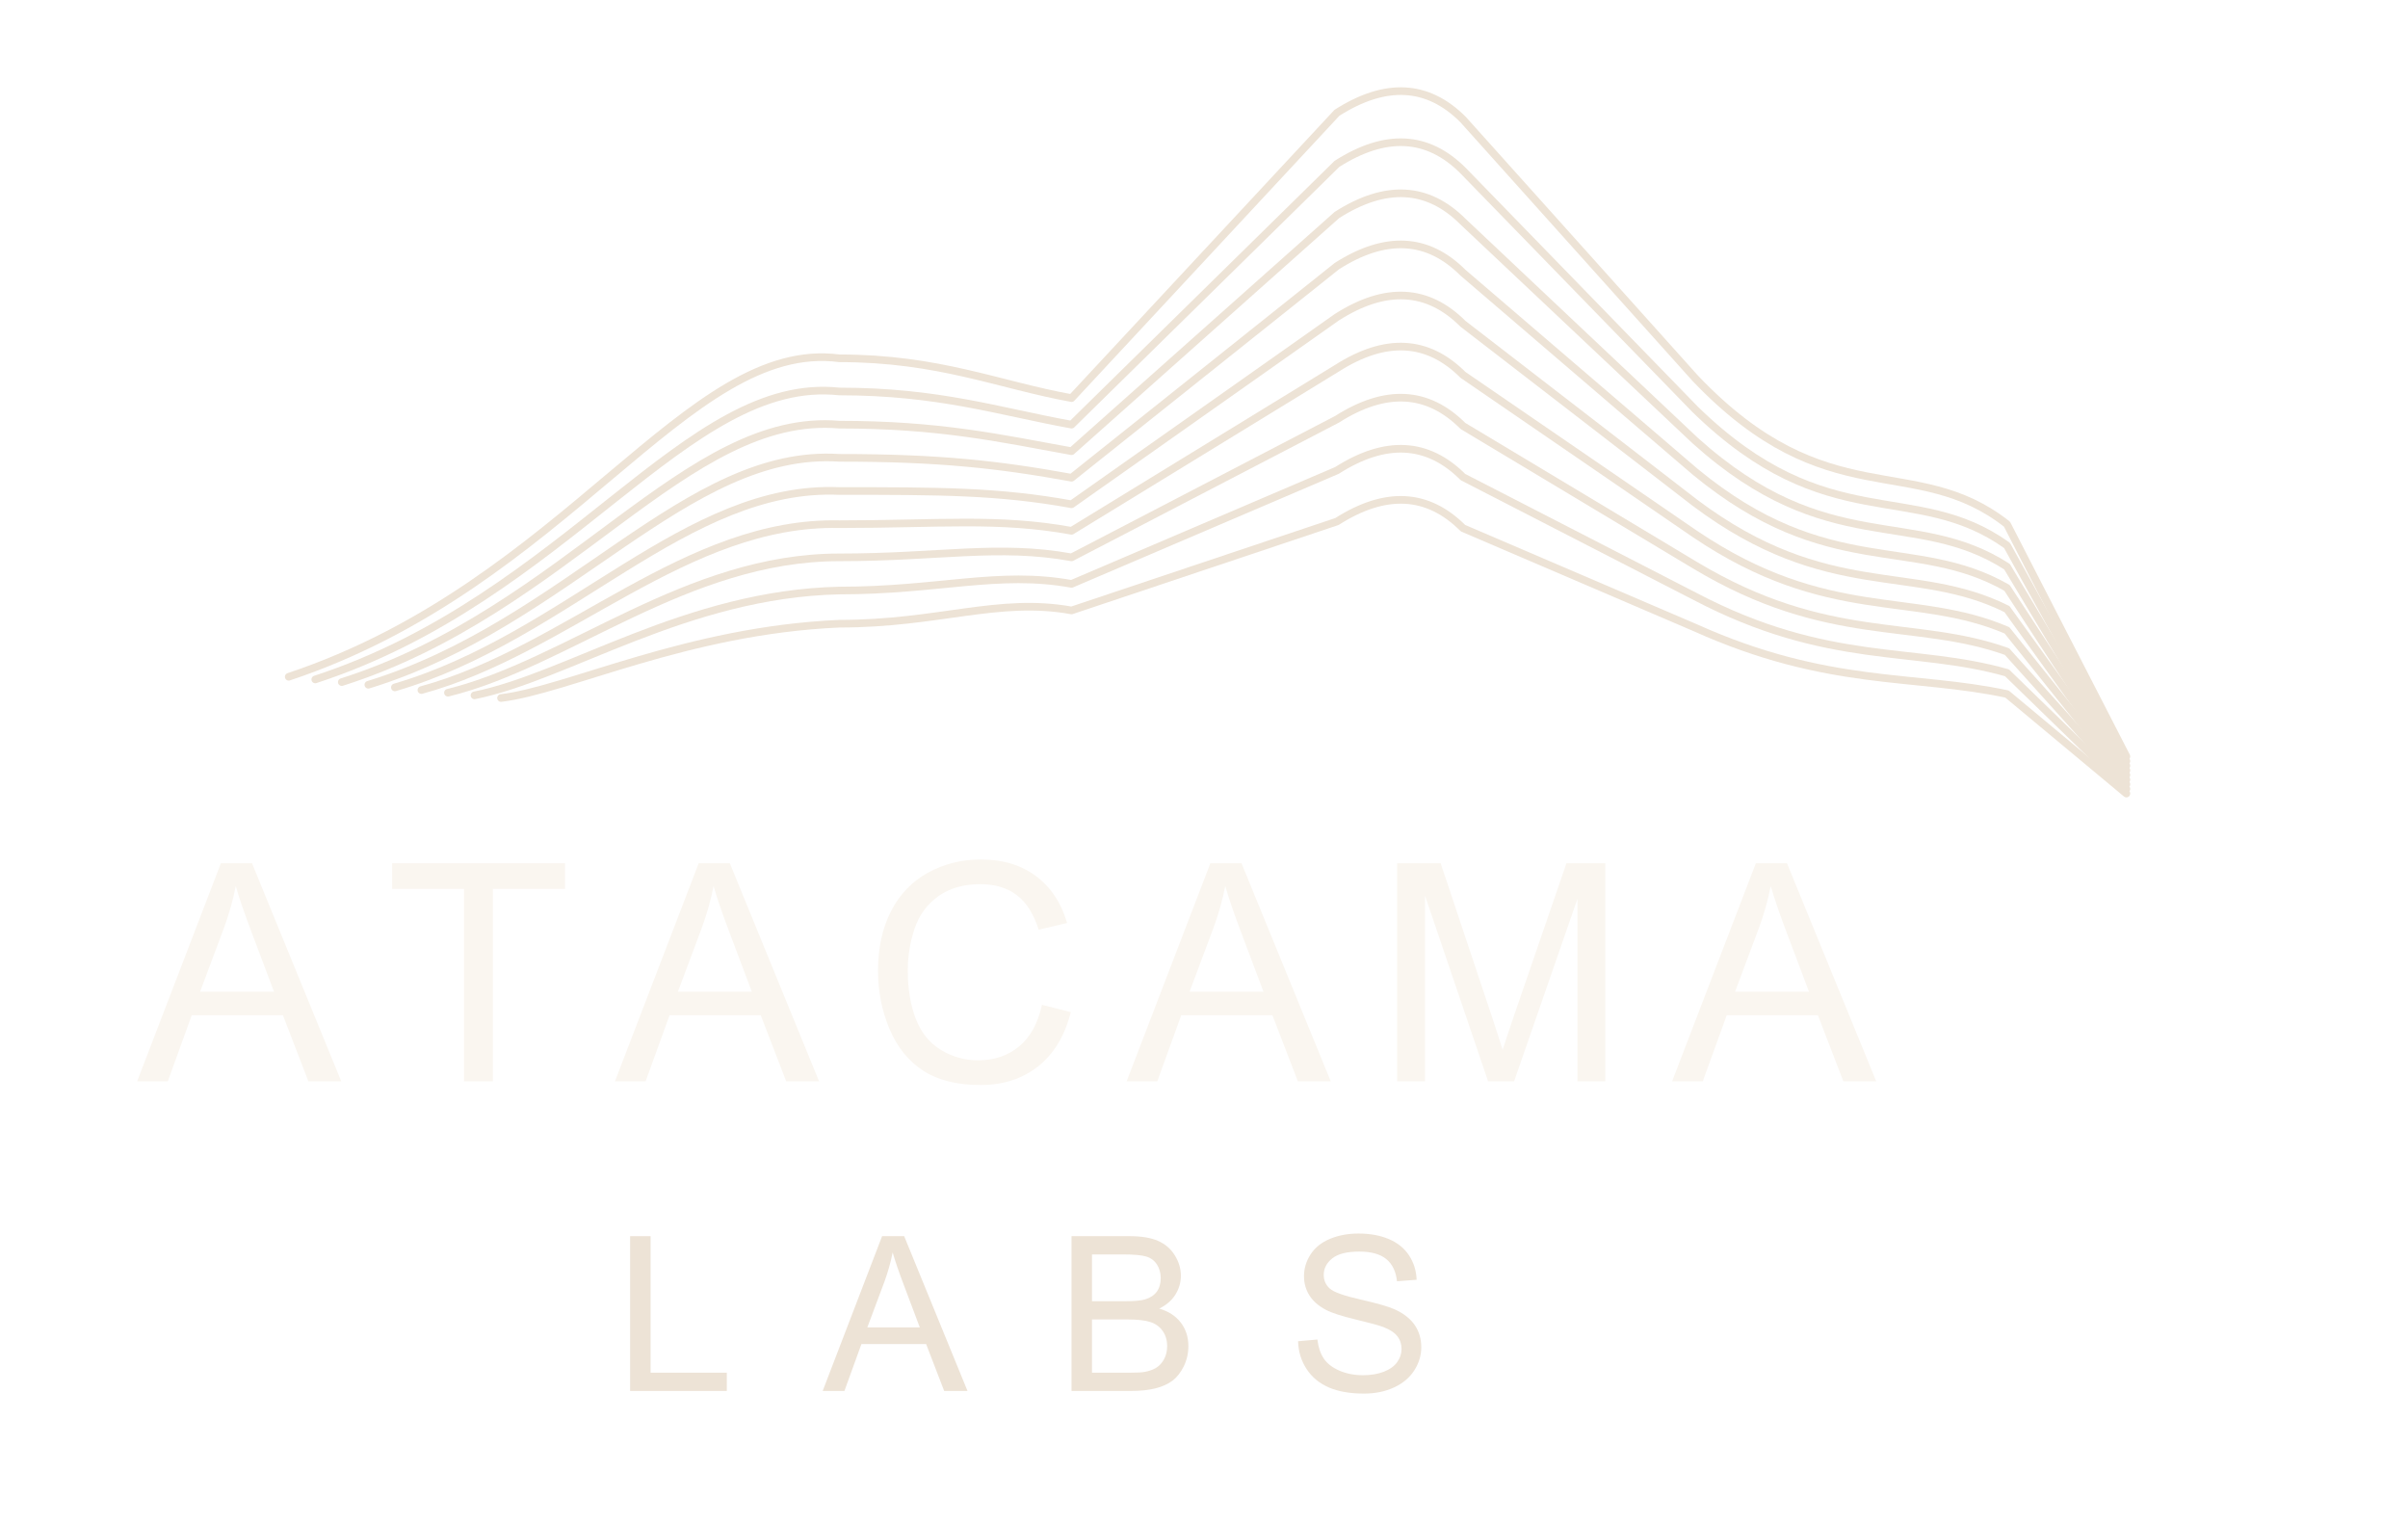
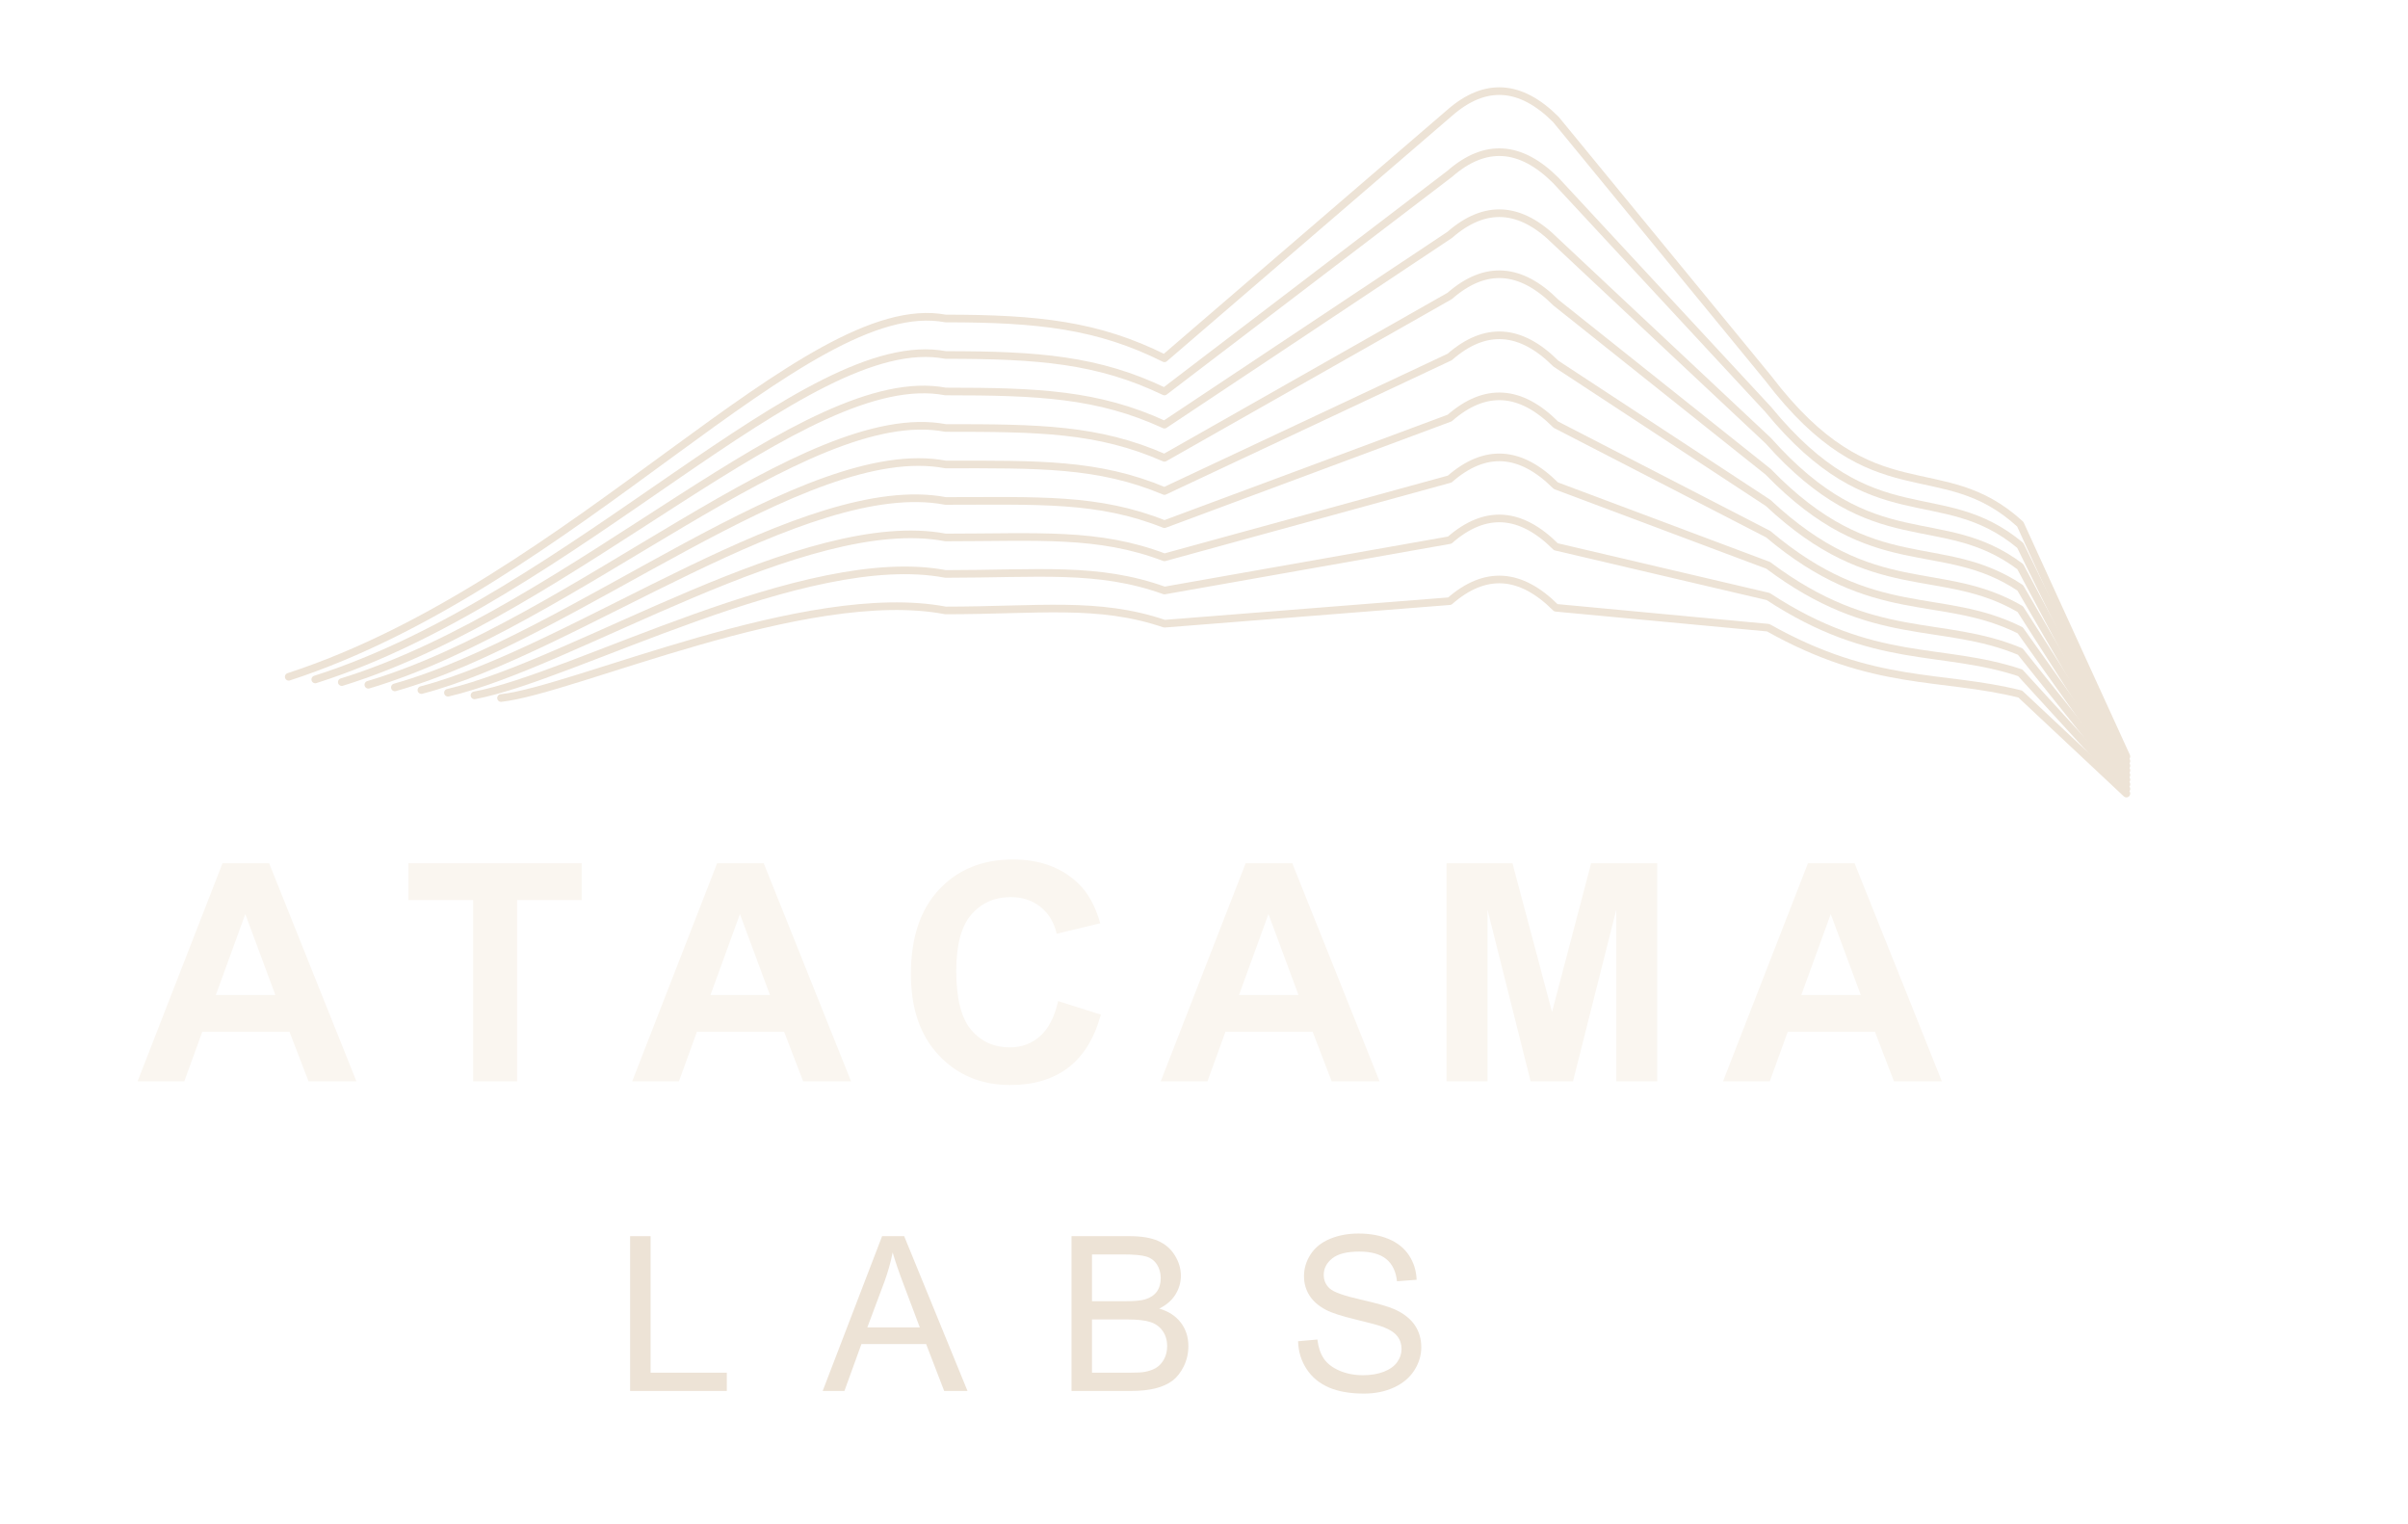
<svg xmlns="http://www.w3.org/2000/svg" viewBox="0 0 490 310">
  <g transform="translate(52,0) scale(1.35)">
    <g fill="none" stroke="#EDE3D6" stroke-width="1.15" stroke-linecap="round" stroke-linejoin="round">
-       <path d="M 5 102.0 C 47 88 65 51.0 88 54 C 103 54 112 58 123 60 L 163 17.0 Q 174 10.0 182 18.0 L 217 57.0 C 237 78.0 250 68.0 264 79.0 L 282 114.0" />
-       <path d="M 9 102.4 C 47 90 65 56.5 88 59 C 103 59 112 62 123 64 L 163 24.7 Q 174 17.7 182 25.7 L 217 61.7 C 237 81.2 250 72.2 264 82.2 L 282 114.7" />
-       <path d="M 13 102.8 C 47 92 65 62.0 88 64 C 103 64 112 66 123 68 L 163 32.4 Q 174 25.4 182 33.4 L 217 66.4 C 237 84.4 250 76.4 264 85.4 L 282 115.4" />
-       <path d="M 17 103.2 C 47 94 65 67.5 88 69 C 103 69 112 70 123 72 L 163 40.1 Q 174 33.1 182 41.1 L 217 71.1 C 237 87.6 250 80.6 264 88.6 L 282 116.1" />
-       <path d="M 21 103.6 C 47 96 65 73.0 88 74 C 103 74 112 74 123 76 L 163 47.8 Q 174 40.8 182 48.8 L 217 75.8 C 237 90.8 250 84.8 264 91.8 L 282 116.8" />
-       <path d="M 25 104.0 C 47 98 65 78.5 88 79 C 103 79 112 78 123 80 L 163 55.5 Q 174 48.5 182 56.5 L 217 80.5 C 237 94.0 250 89.0 264 95.0 L 282 117.5" />
-       <path d="M 29 104.4 C 47 100 65 84.0 88 84 C 103 84 112 82 123 84 L 163 63.2 Q 174 56.2 182 64.2 L 217 85.2 C 237 97.2 250 93.2 264 98.2 L 282 118.2" />
-       <path d="M 33 104.8 C 47 102 65 89.5 88 89 C 103 89 112 86 123 88 L 163 70.9 Q 174 63.9 182 71.9 L 217 89.9 C 237 100.4 250 97.4 264 101.4 L 282 118.9" />
-       <path d="M 37 105.2 C 47 104 65 95.0 88 94 C 103 94 112 90 123 92 L 163 78.6 Q 174 71.6 182 79.6 L 217 94.6 C 237 103.6 250 101.6 264 104.6 L 282 119.6" />
+       <path d="M 5 102.0 C 48 88 83 44.0 104 48.0 C 118 48.0 127 49.0 137 54 L 180 17.0 Q 188 10.0 196 18.0 L 228 57.0 C 244 78.0 254 68.0 266 79.0 L 282 114.0" />
+       <path d="M 9 102.4 C 48 90 83 49.5 104 53.5 C 118 53.5 127 54.2 137 59 L 180 26.2 Q 188 19.2 196 27.2 L 228 61.7 C 244 81.2 254 72.2 266 82.2 L 282 114.7" />
+       <path d="M 13 102.8 C 48 92 83 55.0 104 59.0 C 118 59.0 127 59.4 137 64 L 180 35.4 Q 188 28.4 196 36.4 L 228 66.4 C 244 84.4 254 76.4 266 85.4 L 282 115.4" />
+       <path d="M 17 103.2 C 48 94 83 60.5 104 64.5 C 118 64.5 127 64.6 137 69 L 180 44.6 Q 188 37.6 196 45.6 L 228 71.1 C 244 87.6 254 80.6 266 88.6 L 282 116.1" />
+       <path d="M 21 103.6 C 48 96 83 66.0 104 70.0 C 118 70.0 127 69.8 137 74 L 180 53.8 Q 188 46.8 196 54.8 L 228 75.8 C 244 90.8 254 84.8 266 91.8 L 282 116.8" />
+       <path d="M 25 104.0 C 48 98 83 71.5 104 75.5 C 118 75.5 127 75.0 137 79 L 180 63.0 Q 188 56.0 196 64.0 L 228 80.5 C 244 94.0 254 89.0 266 95.0 L 282 117.5" />
+       <path d="M 29 104.4 C 48 100 83 77.0 104 81.0 C 118 81.0 127 80.2 137 84 L 180 72.2 Q 188 65.2 196 73.2 L 228 85.2 C 244 97.2 254 93.2 266 98.2 L 282 118.2" />
+       <path d="M 33 104.8 C 48 102 83 82.5 104 86.5 C 118 86.5 127 85.4 137 89 L 180 81.4 Q 188 74.4 196 82.4 L 228 89.9 C 244 100.4 254 97.4 266 101.4 L 282 118.9" />
+       <path d="M 37 105.2 C 48 104 83 88.0 104 92.0 C 118 92.0 127 90.6 137 94 L 180 90.6 Q 188 83.6 196 91.6 L 228 94.6 C 244 103.6 254 101.6 266 104.6 L 282 119.6" />
    </g>
  </g>
-   <path fill="#FAF6F0" transform="translate(28.00,220) scale(0.03027,-0.03027)" d="M-3 0 560 1466H769L1369 0H1148L977 444H364L203 0ZM420 602H917L764 1008Q694 1193 660 1312Q632 1171 581 1032Z" />
-   <path fill="#FAF6F0" transform="translate(78.35,220) scale(0.03027,-0.03027)" d="M531 0V1293H48V1466H1210V1293H725V0Z" />
-   <path fill="#FAF6F0" transform="translate(125.23,220) scale(0.03027,-0.03027)" d="M-3 0 560 1466H769L1369 0H1148L977 444H364L203 0ZM420 602H917L764 1008Q694 1193 660 1312Q632 1171 581 1032Z" />
-   <path fill="#FAF6F0" transform="translate(175.58,220) scale(0.03027,-0.03027)" d="M1204 514 1398 465Q1337 226 1178.5 100.5Q1020 -25 791 -25Q554 -25 405.5 71.5Q257 168 179.5 351.0Q102 534 102 744Q102 973 189.5 1143.5Q277 1314 438.5 1402.5Q600 1491 794 1491Q1014 1491 1164.0 1379.0Q1314 1267 1373 1064L1182 1019Q1131 1179 1034.0 1252.0Q937 1325 790 1325Q621 1325 507.5 1244.0Q394 1163 348.0 1026.5Q302 890 302 745Q302 558 356.5 418.5Q411 279 526.0 210.0Q641 141 775 141Q938 141 1051.0 235.0Q1164 329 1204 514Z" />
-   <path fill="#FAF6F0" transform="translate(229.35,220) scale(0.03027,-0.03027)" d="M-3 0 560 1466H769L1369 0H1148L977 444H364L203 0ZM420 602H917L764 1008Q694 1193 660 1312Q632 1171 581 1032Z" />
-   <path fill="#FAF6F0" transform="translate(279.71,220) scale(0.03027,-0.03027)" d="M152 0V1466H444L791 428Q839 283 861 211Q886 291 939 446L1290 1466H1551V0H1364V1227L938 0H763L339 1248V0Z" />
-   <path fill="#FAF6F0" transform="translate(340.35,220) scale(0.03027,-0.03027)" d="M-3 0 560 1466H769L1369 0H1148L977 444H364L203 0ZM420 602H917L764 1008Q694 1193 660 1312Q632 1171 581 1032Z" />
+   <path fill="#FAF6F0" transform="translate(28.00,220) scale(0.03027,-0.03027)" d="M1471 0H1149L1021 333H435L314 0H0L571 1466H884ZM926 580 724 1124 526 580Z" />
+   <path fill="#FAF6F0" transform="translate(81.77,220) scale(0.03027,-0.03027)" d="M479 0V1218H44V1466H1209V1218H775V0Z" />
+   <path fill="#FAF6F0" transform="translate(128.65,220) scale(0.03027,-0.03027)" d="M1471 0H1149L1021 333H435L314 0H0L571 1466H884ZM926 580 724 1124 526 580Z" />
+   <path fill="#FAF6F0" transform="translate(182.42,220) scale(0.03027,-0.03027)" d="M1087 539 1374 448Q1308 208 1154.5 91.5Q1001 -25 765 -25Q473 -25 285.0 174.5Q97 374 97 720Q97 1086 286.0 1288.5Q475 1491 783 1491Q1052 1491 1220 1332Q1320 1238 1370 1062L1077 992Q1051 1106 968.5 1172.0Q886 1238 768 1238Q605 1238 503.5 1121.0Q402 1004 402 742Q402 464 502.0 346.0Q602 228 762 228Q880 228 965.0 303.0Q1050 378 1087 539Z" />
+   <path fill="#FAF6F0" transform="translate(236.20,220) scale(0.03027,-0.03027)" d="M1471 0H1149L1021 333H435L314 0H0L571 1466H884ZM926 580 724 1124 526 580Z" />
+   <path fill="#FAF6F0" transform="translate(289.97,220) scale(0.03027,-0.03027)" d="M145 0V1466H588L854 466L1117 1466H1561V0H1286V1154L995 0H710L420 1154V0Z" />
+   <path fill="#FAF6F0" transform="translate(350.62,220) scale(0.03027,-0.03027)" d="M1471 0H1149L1021 333H435L314 0H0L571 1466H884ZM926 580 724 1124 526 580Z" />
  <path fill="#EDE3D6" transform="translate(125.00,283) scale(0.02148,-0.02148)" d="M150 0V1466H344V173H1066V0Z" />
  <path fill="#EDE3D6" transform="translate(167.47,283) scale(0.02148,-0.02148)" d="M-3 0 560 1466H769L1369 0H1148L977 444H364L203 0ZM420 602H917L764 1008Q694 1193 660 1312Q632 1171 581 1032Z" />
  <path fill="#EDE3D6" transform="translate(214.82,283) scale(0.02148,-0.02148)" d="M150 0V1466H700Q868 1466 969.5 1421.5Q1071 1377 1128.5 1284.5Q1186 1192 1186 1091Q1186 997 1135.0 914.0Q1084 831 981 780Q1114 741 1185.5 647.0Q1257 553 1257 425Q1257 322 1213.5 233.5Q1170 145 1106.0 97.0Q1042 49 945.5 24.5Q849 0 709 0ZM344 850H661Q790 850 846 867Q920 889 957.5 940.0Q995 991 995 1068Q995 1141 960.0 1196.5Q925 1252 860.0 1272.5Q795 1293 637 1293H344ZM344 173H709Q803 173 841 180Q908 192 953.0 220.0Q998 248 1027.0 301.5Q1056 355 1056 425Q1056 507 1014.0 567.5Q972 628 897.5 652.5Q823 677 683 677H344Z" />
  <path fill="#EDE3D6" transform="translate(262.17,283) scale(0.02148,-0.02148)" d="M92 471 275 487Q288 377 335.5 306.5Q383 236 483.0 192.5Q583 149 708 149Q819 149 904.0 182.0Q989 215 1030.5 272.5Q1072 330 1072 398Q1072 467 1032.0 518.5Q992 570 900 605Q841 628 639.0 676.5Q437 725 356 768Q251 823 199.5 904.5Q148 986 148 1087Q148 1198 211.0 1294.5Q274 1391 395.0 1441.0Q516 1491 664 1491Q827 1491 951.5 1438.5Q1076 1386 1143.0 1284.0Q1210 1182 1215 1053L1029 1039Q1014 1178 927.5 1249.0Q841 1320 672 1320Q496 1320 415.5 1255.5Q335 1191 335 1100Q335 1021 392 970Q448 919 684.5 865.5Q921 812 1009 772Q1137 713 1198.0 622.5Q1259 532 1259 414Q1259 297 1192.0 193.5Q1125 90 999.5 32.5Q874 -25 717 -25Q518 -25 383.5 33.0Q249 91 172.5 207.5Q96 324 92 471Z" />
</svg>
